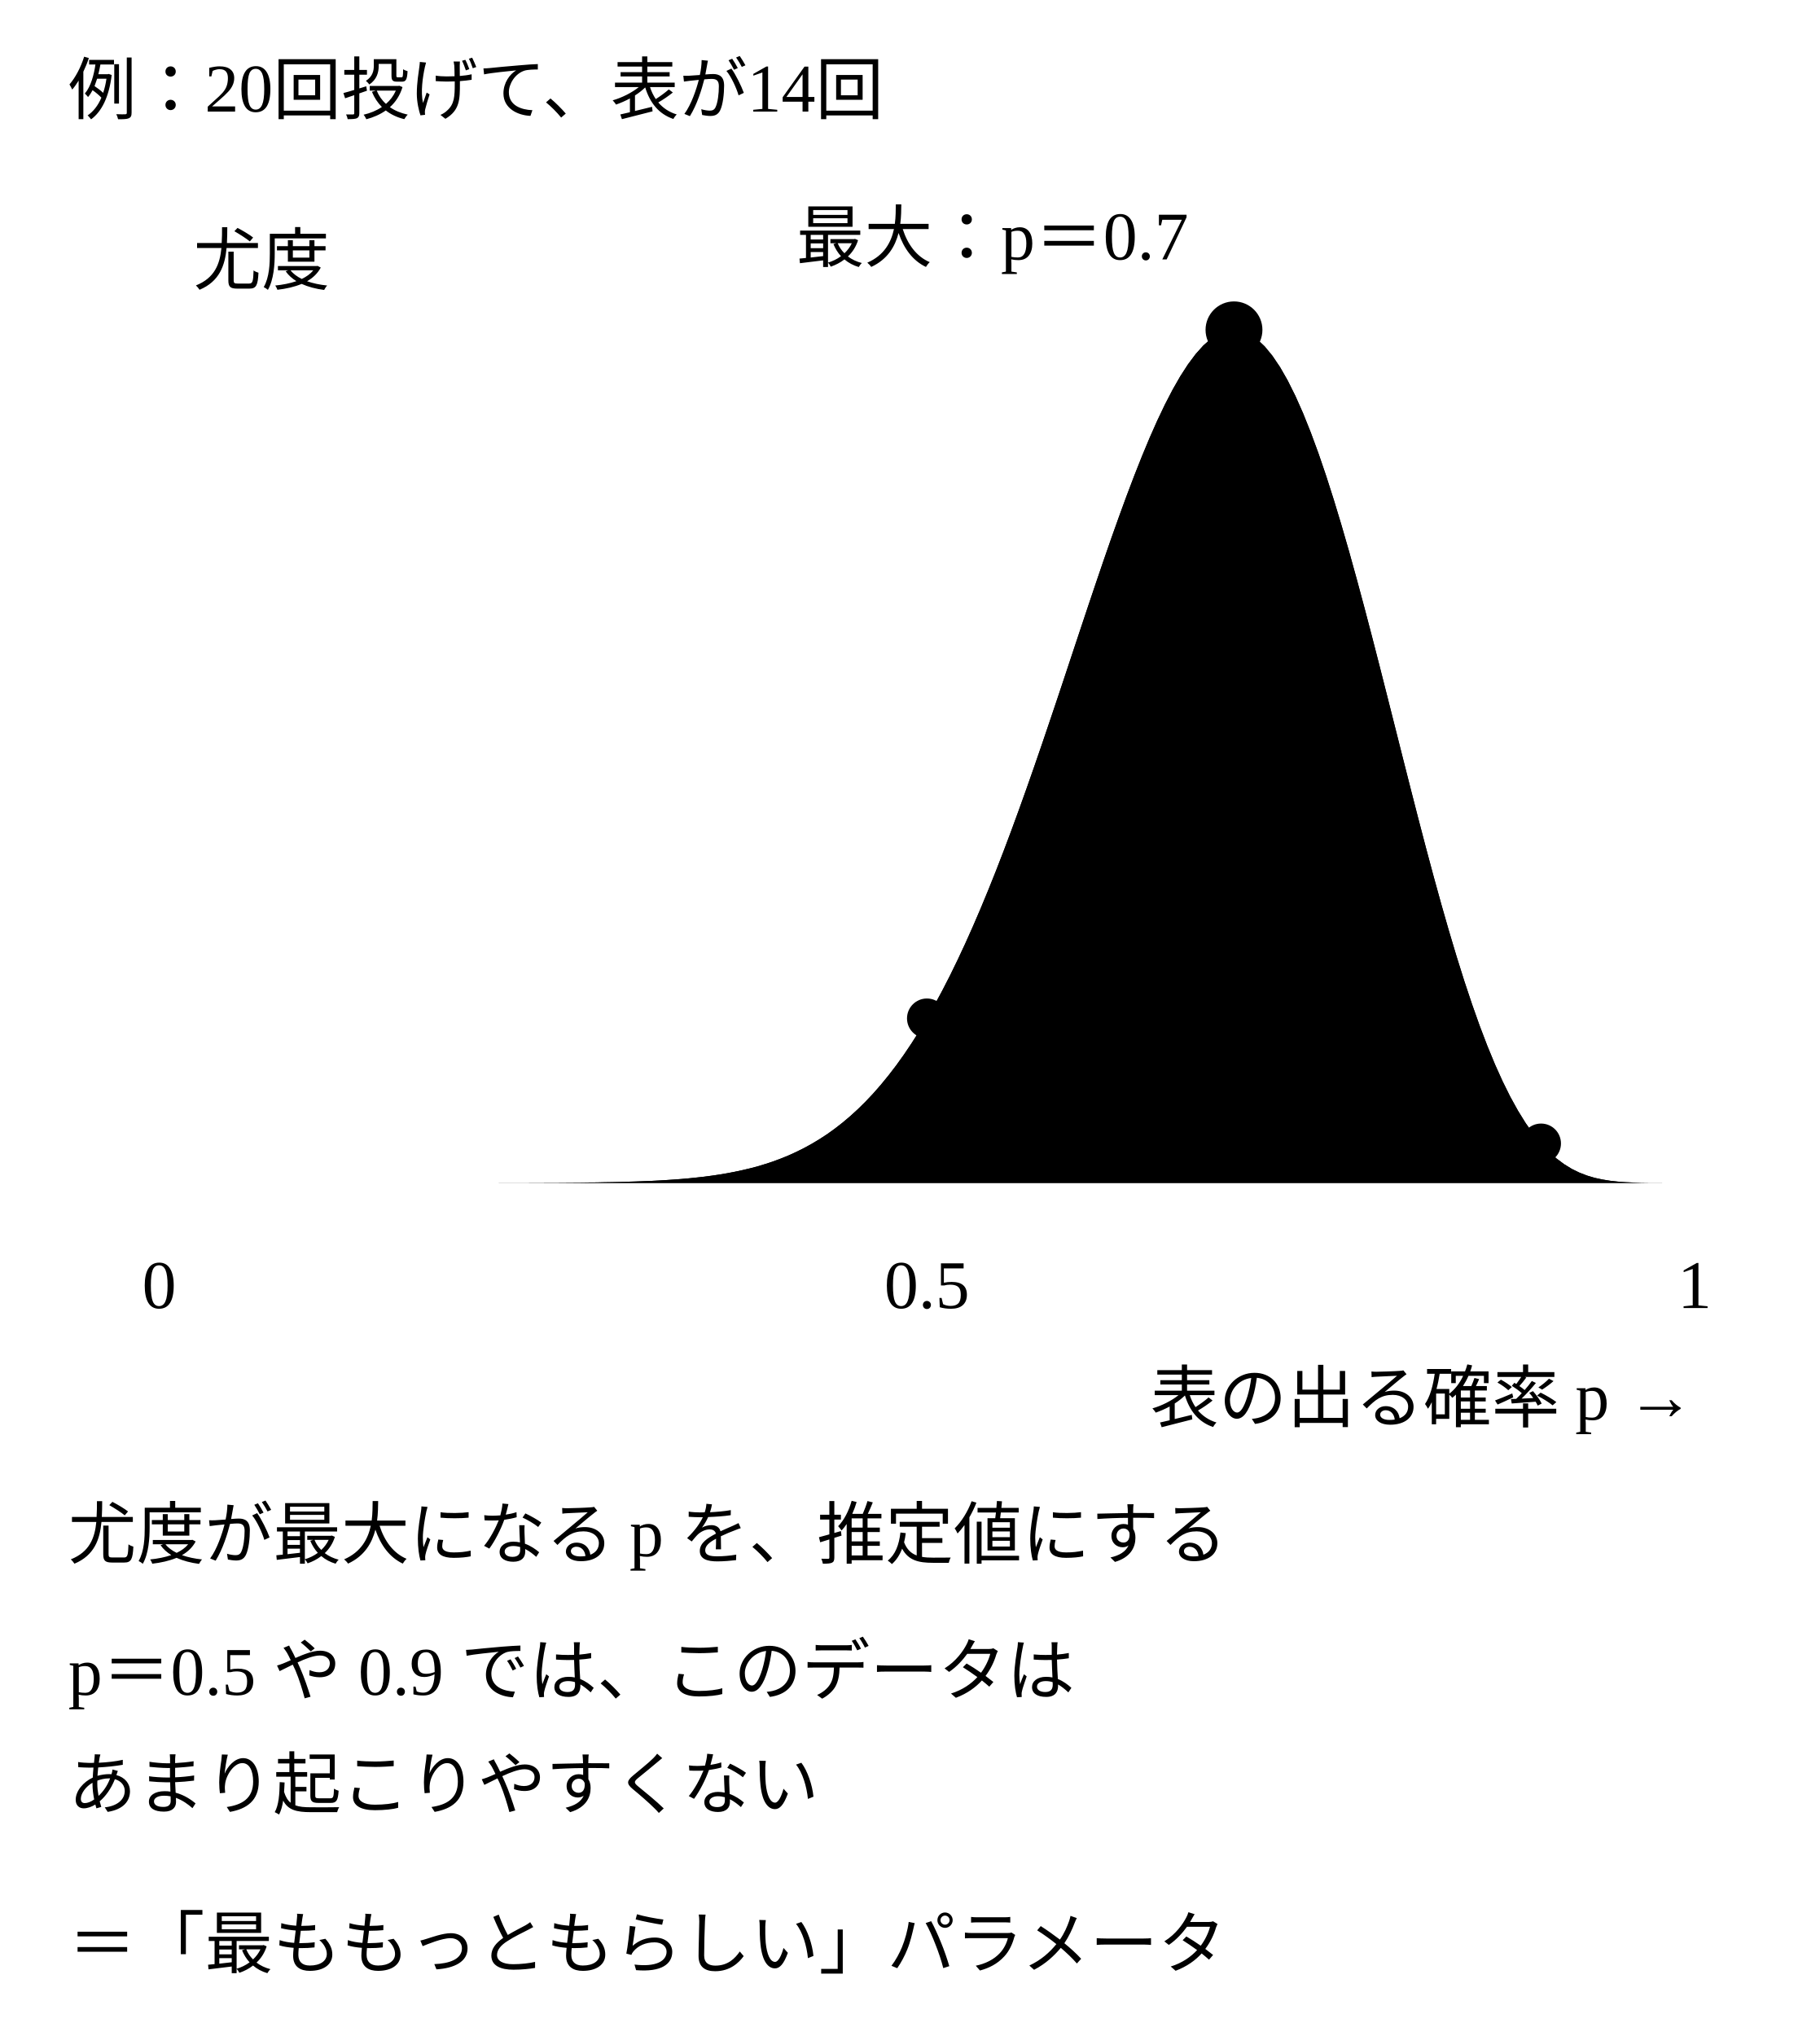
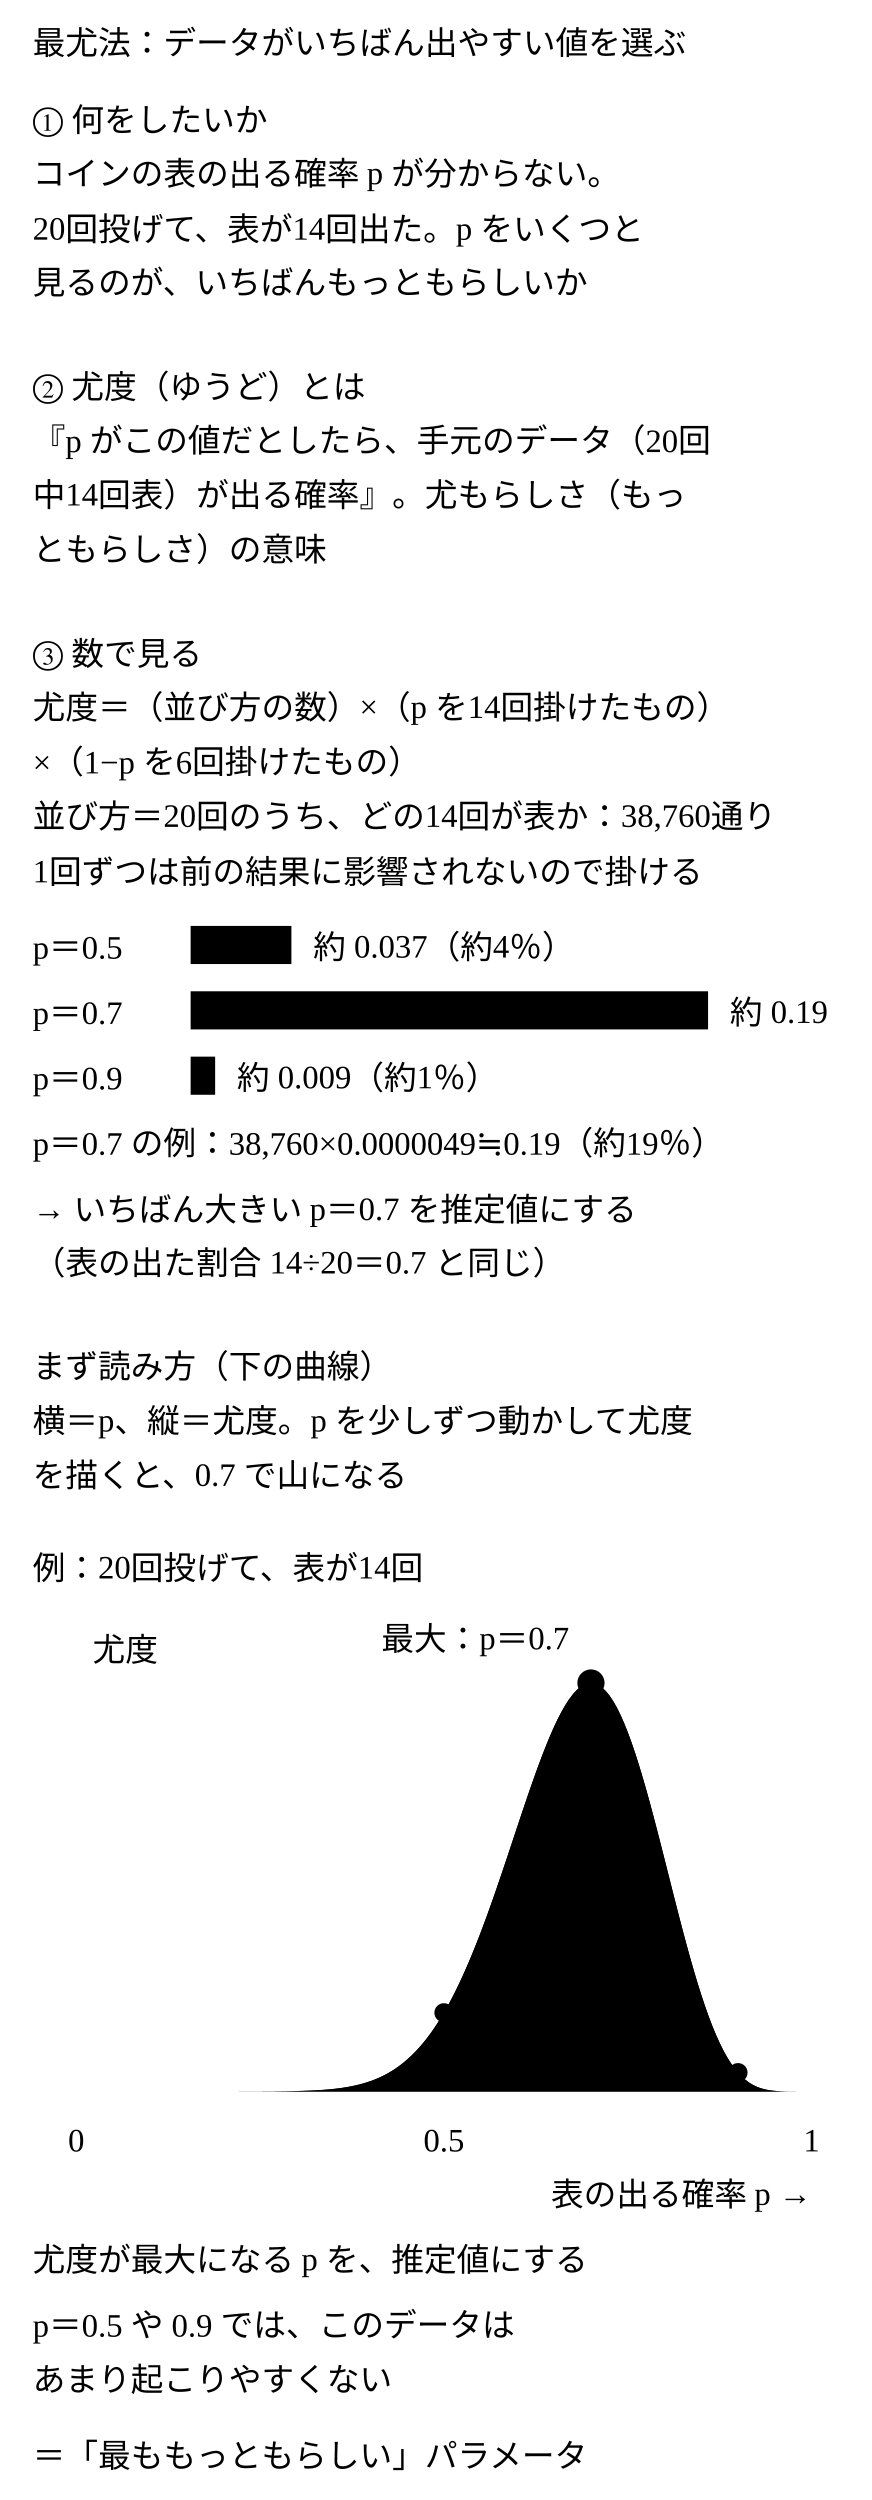
- <svg xmlns="http://www.w3.org/2000/svg" viewBox="0 0 320 358" role="img" aria-labelledby="fig-g-mle-t fig-g-mle-d">
-   <text x="12" y="20" class="tb">例：20回投げて、表が14回</text>
-   <polygon points="28,208 28,208 29.35,208 30.7,208 32.05,208 33.4,208 34.75,208 36.1,208 37.45,208 38.8,208 40.15,208 41.5,208 42.85,208 44.2,208 45.55,208 46.9,208 48.25,208 49.6,208 50.95,208 52.3,208 53.65,208 55,208 56.35,208 57.7,208 59.05,208 60.4,208 61.75,208 63.1,208 64.45,208 65.8,208 67.15,208 68.5,208 69.85,208 71.2,208 72.55,208 73.9,208 75.25,208 76.6,208 77.95,208 79.3,208 80.65,208 82,208 83.35,208 84.7,208 86.05,208 87.4,208 88.75,207.99 90.1,207.99 91.45,207.99 92.8,207.99 94.15,207.98 95.5,207.98 96.85,207.97 98.2,207.97 99.55,207.96 100.9,207.95 102.25,207.94 103.6,207.92 104.95,207.91 106.3,207.88 107.65,207.86 109,207.83 110.35,207.79 111.7,207.75 113.05,207.7 114.4,207.65 115.75,207.58 117.1,207.5 118.45,207.41 119.8,207.31 121.15,207.19 122.5,207.05 123.85,206.9 125.2,206.72 126.55,206.52 127.9,206.29 129.25,206.03 130.6,205.74 131.95,205.42 133.3,205.06 134.65,204.65 136,204.2 137.35,203.7 138.7,203.15 140.05,202.53 141.4,201.86 142.75,201.12 144.1,200.31 145.45,199.43 146.8,198.46 148.15,197.41 149.5,196.27 150.85,195.04 152.2,193.71 153.55,192.28 154.9,190.74 156.25,189.09 157.6,187.33 158.95,185.45 160.3,183.44 161.65,181.32 163,179.07 164.35,176.69 165.7,174.18 167.05,171.55 168.4,168.78 169.75,165.89 171.1,162.87 172.45,159.73 173.8,156.47 175.15,153.1 176.5,149.61 177.85,146.02 179.2,142.33 180.55,138.56 181.9,134.71 183.25,130.79 184.6,126.81 185.95,122.8 187.3,118.75 188.65,114.68 190,110.62 191.35,106.57 192.7,102.56 194.05,98.6 195.4,94.71 196.75,90.92 198.1,87.23 199.45,83.67 200.8,80.26 202.15,77.02 203.5,73.97 204.85,71.14 206.2,68.53 207.55,66.17 208.9,64.08 210.25,62.27 211.6,60.76 212.95,59.57 214.3,58.7 215.65,58.18 217,58 218.35,58.18 219.7,58.72 221.05,59.63 222.4,60.91 223.75,62.55 225.1,64.55 226.45,66.91 227.8,69.62 229.15,72.66 230.5,76.03 231.85,79.69 233.2,83.65 234.55,87.87 235.9,92.33 237.25,97 238.6,101.87 239.95,106.89 241.3,112.04 242.65,117.29 244,122.61 245.35,127.95 246.7,133.3 248.05,138.62 249.4,143.88 250.75,149.04 252.1,154.08 253.45,158.97 254.8,163.68 256.15,168.19 257.5,172.49 258.85,176.54 260.2,180.35 261.55,183.89 262.9,187.16 264.25,190.15 265.6,192.87 266.95,195.31 268.3,197.49 269.65,199.4 271,201.06 272.35,202.49 273.7,203.69 275.05,204.7 276.4,205.53 277.75,206.19 279.1,206.71 280.45,207.11 281.8,207.4 283.15,207.62 284.5,207.77 285.85,207.87 287.2,207.93 288.55,207.97 289.9,207.99 291.25,207.99 292.6,208 293.95,208 295.3,208 296.65,208 298,208 298,208" class="fas" />
-   <polyline points="28,208 29.35,208 30.7,208 32.05,208 33.4,208 34.75,208 36.1,208 37.45,208 38.8,208 40.15,208 41.5,208 42.85,208 44.2,208 45.55,208 46.9,208 48.25,208 49.6,208 50.95,208 52.3,208 53.65,208 55,208 56.35,208 57.7,208 59.05,208 60.4,208 61.75,208 63.1,208 64.45,208 65.8,208 67.15,208 68.5,208 69.85,208 71.2,208 72.55,208 73.9,208 75.25,208 76.6,208 77.95,208 79.3,208 80.65,208 82,208 83.35,208 84.7,208 86.05,208 87.4,208 88.75,207.99 90.1,207.99 91.45,207.99 92.8,207.99 94.15,207.98 95.5,207.98 96.85,207.97 98.2,207.97 99.55,207.96 100.9,207.95 102.25,207.94 103.6,207.92 104.95,207.91 106.3,207.88 107.65,207.86 109,207.83 110.35,207.79 111.7,207.75 113.05,207.7 114.4,207.65 115.75,207.58 117.1,207.5 118.45,207.41 119.8,207.31 121.15,207.19 122.5,207.05 123.85,206.9 125.2,206.72 126.55,206.52 127.9,206.29 129.25,206.03 130.6,205.74 131.95,205.42 133.3,205.06 134.65,204.65 136,204.2 137.35,203.7 138.7,203.15 140.05,202.53 141.4,201.86 142.75,201.12 144.1,200.31 145.45,199.43 146.8,198.46 148.15,197.41 149.5,196.27 150.85,195.04 152.2,193.71 153.55,192.28 154.9,190.74 156.25,189.09 157.6,187.33 158.95,185.45 160.3,183.44 161.65,181.32 163,179.07 164.35,176.69 165.7,174.18 167.05,171.55 168.4,168.78 169.75,165.89 171.1,162.87 172.45,159.73 173.8,156.47 175.15,153.1 176.5,149.61 177.85,146.02 179.2,142.33 180.55,138.56 181.9,134.71 183.25,130.79 184.6,126.81 185.95,122.8 187.3,118.75 188.65,114.68 190,110.62 191.35,106.57 192.7,102.56 194.05,98.6 195.4,94.71 196.75,90.92 198.1,87.23 199.45,83.67 200.8,80.26 202.15,77.02 203.5,73.97 204.85,71.14 206.2,68.53 207.55,66.17 208.9,64.08 210.25,62.27 211.6,60.76 212.95,59.57 214.3,58.7 215.65,58.18 217,58 218.35,58.18 219.7,58.72 221.05,59.63 222.4,60.91 223.75,62.55 225.1,64.55 226.45,66.91 227.8,69.62 229.15,72.66 230.5,76.03 231.85,79.69 233.2,83.65 234.55,87.87 235.9,92.33 237.25,97 238.6,101.87 239.95,106.89 241.3,112.04 242.65,117.29 244,122.61 245.35,127.95 246.7,133.3 248.05,138.62 249.4,143.88 250.75,149.04 252.1,154.08 253.45,158.97 254.8,163.68 256.15,168.19 257.5,172.49 258.85,176.54 260.2,180.35 261.55,183.89 262.9,187.16 264.25,190.15 265.6,192.87 266.95,195.31 268.3,197.49 269.65,199.4 271,201.06 272.35,202.49 273.7,203.69 275.05,204.7 276.4,205.53 277.75,206.19 279.1,206.71 280.45,207.11 281.8,207.4 283.15,207.62 284.5,207.77 285.85,207.87 287.2,207.93 288.55,207.97 289.9,207.99 291.25,207.99 292.6,208 293.95,208 295.3,208 296.65,208 298,208" class="l sa w2" />
-   <line x1="28" y1="208" x2="298" y2="208" class="l sm w1" />
-   <line x1="28" y1="58" x2="28" y2="208" class="l sm w1" />
-   <line x1="28" y1="208" x2="28" y2="213" class="l sm w1" />
-   <text x="28" y="230" class="tm" text-anchor="middle">0</text>
-   <line x1="163" y1="208" x2="163" y2="213" class="l sm w1" />
-   <text x="163" y="230" class="tm" text-anchor="middle">0.5</text>
-   <line x1="298" y1="208" x2="298" y2="213" class="l sm w1" />
-   <text x="298" y="230" class="tm" text-anchor="middle">1</text>
-   <text x="298" y="250" class="tm" text-anchor="end">表の出る確率 p →</text>
-   <text x="34" y="50" class="tm">尤度</text>
-   <line x1="217" y1="52" x2="217" y2="208" class="l sng w2" />
-   <circle cx="217" cy="58" r="5" class="fng sng" />
-   <text x="209" y="46" class="tb tng" text-anchor="end">最大：p＝0.7</text>
-   <line x1="163" y1="179.07" x2="163" y2="208" class="l sm w1 dsh" />
-   <circle cx="163" cy="179.07" r="3.5" class="fm" />
-   <line x1="271" y1="201.06" x2="271" y2="208" class="l sm w1 dsh" />
-   <circle cx="271" cy="201.06" r="3.5" class="fm" />
-   <text x="12" y="274" class="tb">尤度が最大になる p を、推定値にする</text>
-   <text x="12" y="298">p＝0.5 や 0.9 では、このデータは</text>
-   <text x="12" y="318">あまり起こりやすくない</text>
-   <text x="12" y="346" class="tm">＝「最ももっともらしい」パラメータ</text>
+ <svg xmlns="http://www.w3.org/2000/svg" viewBox="0 0 320 918" role="img" aria-labelledby="fig-g-mle-t fig-g-mle-d">
+   <text x="12" y="20" class="tb">最尤法：データがいちばん出やすい値を選ぶ</text>
+   <text x="12" y="48" class="tb">① 何をしたいか</text>
+   <text x="12" y="68" class="tm">コインの表の出る確率 p が分からない。</text>
+   <text x="12" y="88" class="tm">20回投げて、表が14回出た。p をいくつと</text>
+   <text x="12" y="108" class="tm">見るのが、いちばんもっともらしいか</text>
+   <line x1="12" y1="122" x2="308" y2="122" class="l sb w1" />
+   <text x="12" y="146" class="tb">② 尤度（ゆうど）とは</text>
+   <text x="12" y="166" class="tm">『p がこの値だとしたら、手元のデータ（20回</text>
+   <text x="12" y="186" class="tm">中14回表）が出る確率』。尤もらしさ（もっ</text>
+   <text x="12" y="206" class="tm">ともらしさ）の意味</text>
+   <line x1="12" y1="220" x2="308" y2="220" class="l sb w1" />
+   <text x="12" y="244" class="tb">③ 数で見る</text>
+   <text x="12" y="264" class="tm">尤度＝（並び方の数）×（p を14回掛けたもの）</text>
+   <text x="12" y="284" class="tm">　×（1−p を6回掛けたもの）</text>
+   <text x="12" y="304" class="tm">並び方＝20回のうち、どの14回が表か：38,760通り</text>
+   <text x="12" y="324" class="tm">1回ずつは前の結果に影響されないので掛ける</text>
+   <text x="12" y="352" class="tb">p＝0.5</text>
+   <rect x="70" y="340" width="37" height="14" class="fs sb" stroke-width="1.5" />
+   <text x="115" y="352" class="tb">約 0.037（約4％）</text>
+   <text x="12" y="376" class="tb">p＝0.7</text>
+   <rect x="70" y="364" width="190" height="14" class="fok sok" stroke-width="1.5" />
+   <text x="268" y="376" class="tb tok">約 0.19</text>
+   <text x="12" y="400" class="tb">p＝0.9</text>
+   <rect x="70" y="388" width="9" height="14" class="fs sb" stroke-width="1.5" />
+   <text x="87" y="400" class="tb">約 0.009（約1％）</text>
+   <text x="12" y="424" class="tm">p＝0.7 の例：38,760×0.0000049≒0.19（約19％）</text>
+   <text x="12" y="448" class="tb tok">→ いちばん大きい p＝0.7 を推定値にする</text>
+   <text x="12" y="468" class="tm">（表の出た割合 14÷20＝0.7 と同じ）</text>
+   <line x1="12" y1="482" x2="308" y2="482" class="l sb w1" />
+   <text x="12" y="506" class="tb">まず読み方（下の曲線）</text>
+   <text x="12" y="526" class="tm">横＝p、縦＝尤度。p を少しずつ動かして尤度</text>
+   <text x="12" y="546" class="tm">を描くと、0.7 で山になる</text>
+   <line x1="12" y1="556" x2="308" y2="556" class="l sb w1" />
+   <g transform="translate(0,560)">
+     <text x="12" y="20" class="tb">例：20回投げて、表が14回</text>
+     <polygon points="28,208 28,208 29.35,208 30.7,208 32.05,208 33.4,208 34.75,208 36.1,208 37.45,208 38.8,208 40.15,208 41.5,208 42.85,208 44.2,208 45.55,208 46.9,208 48.25,208 49.6,208 50.95,208 52.3,208 53.65,208 55,208 56.35,208 57.7,208 59.05,208 60.4,208 61.75,208 63.1,208 64.45,208 65.8,208 67.15,208 68.5,208 69.85,208 71.2,208 72.55,208 73.9,208 75.25,208 76.6,208 77.95,208 79.3,208 80.65,208 82,208 83.35,208 84.7,208 86.05,208 87.4,208 88.75,207.99 90.1,207.99 91.45,207.99 92.8,207.99 94.15,207.98 95.5,207.98 96.85,207.97 98.2,207.97 99.55,207.96 100.9,207.95 102.25,207.94 103.6,207.92 104.95,207.91 106.3,207.88 107.65,207.86 109,207.83 110.35,207.79 111.7,207.75 113.05,207.7 114.4,207.65 115.75,207.58 117.1,207.5 118.45,207.41 119.8,207.31 121.15,207.19 122.5,207.05 123.85,206.9 125.2,206.72 126.55,206.52 127.9,206.29 129.25,206.03 130.6,205.74 131.95,205.42 133.3,205.06 134.65,204.65 136,204.2 137.35,203.7 138.7,203.15 140.05,202.53 141.4,201.86 142.75,201.12 144.1,200.31 145.45,199.43 146.8,198.46 148.15,197.41 149.5,196.27 150.85,195.04 152.2,193.71 153.55,192.28 154.9,190.74 156.25,189.09 157.6,187.33 158.95,185.45 160.3,183.44 161.65,181.32 163,179.07 164.35,176.69 165.7,174.18 167.05,171.55 168.4,168.78 169.75,165.89 171.1,162.87 172.45,159.73 173.8,156.47 175.15,153.1 176.5,149.61 177.85,146.02 179.2,142.33 180.55,138.56 181.9,134.71 183.25,130.79 184.6,126.81 185.95,122.8 187.3,118.75 188.65,114.68 190,110.62 191.35,106.57 192.7,102.56 194.05,98.6 195.4,94.71 196.75,90.92 198.1,87.23 199.45,83.67 200.8,80.26 202.15,77.02 203.5,73.97 204.85,71.14 206.2,68.53 207.55,66.17 208.9,64.08 210.25,62.27 211.6,60.76 212.95,59.57 214.3,58.7 215.65,58.18 217,58 218.35,58.18 219.7,58.72 221.05,59.63 222.4,60.91 223.75,62.55 225.1,64.55 226.45,66.91 227.8,69.62 229.15,72.66 230.5,76.03 231.85,79.69 233.2,83.65 234.55,87.87 235.9,92.33 237.25,97 238.6,101.87 239.95,106.89 241.3,112.04 242.65,117.29 244,122.61 245.35,127.95 246.7,133.3 248.05,138.62 249.4,143.88 250.75,149.04 252.1,154.08 253.45,158.97 254.8,163.68 256.15,168.19 257.5,172.49 258.85,176.54 260.2,180.35 261.55,183.89 262.9,187.16 264.25,190.15 265.6,192.87 266.95,195.31 268.3,197.49 269.65,199.4 271,201.06 272.35,202.49 273.7,203.69 275.05,204.7 276.4,205.53 277.75,206.19 279.1,206.71 280.45,207.11 281.8,207.4 283.15,207.62 284.5,207.77 285.85,207.87 287.2,207.93 288.55,207.97 289.9,207.99 291.25,207.99 292.6,208 293.95,208 295.3,208 296.65,208 298,208 298,208" class="fas" />
+     <polyline points="28,208 29.35,208 30.7,208 32.05,208 33.4,208 34.75,208 36.1,208 37.45,208 38.8,208 40.15,208 41.5,208 42.85,208 44.2,208 45.55,208 46.9,208 48.25,208 49.6,208 50.95,208 52.3,208 53.65,208 55,208 56.35,208 57.7,208 59.05,208 60.4,208 61.75,208 63.1,208 64.45,208 65.8,208 67.15,208 68.5,208 69.85,208 71.2,208 72.55,208 73.9,208 75.25,208 76.6,208 77.95,208 79.3,208 80.65,208 82,208 83.35,208 84.7,208 86.05,208 87.4,208 88.75,207.99 90.1,207.99 91.45,207.99 92.8,207.99 94.15,207.98 95.5,207.98 96.85,207.97 98.2,207.97 99.55,207.96 100.9,207.95 102.25,207.94 103.6,207.92 104.95,207.91 106.3,207.88 107.65,207.86 109,207.83 110.35,207.79 111.7,207.75 113.05,207.7 114.4,207.65 115.75,207.58 117.1,207.5 118.45,207.41 119.8,207.31 121.15,207.19 122.5,207.05 123.85,206.9 125.2,206.72 126.55,206.52 127.9,206.29 129.25,206.03 130.6,205.74 131.95,205.42 133.3,205.06 134.65,204.65 136,204.2 137.35,203.7 138.7,203.15 140.05,202.53 141.4,201.86 142.75,201.12 144.1,200.31 145.45,199.43 146.8,198.46 148.15,197.41 149.5,196.27 150.85,195.04 152.2,193.71 153.55,192.28 154.9,190.74 156.25,189.09 157.6,187.33 158.95,185.45 160.3,183.44 161.65,181.32 163,179.07 164.35,176.69 165.7,174.18 167.05,171.55 168.4,168.78 169.75,165.89 171.1,162.87 172.45,159.73 173.8,156.47 175.15,153.1 176.5,149.61 177.85,146.02 179.2,142.33 180.55,138.56 181.9,134.71 183.25,130.79 184.6,126.81 185.95,122.8 187.3,118.75 188.65,114.68 190,110.62 191.35,106.57 192.7,102.56 194.05,98.6 195.4,94.71 196.75,90.92 198.1,87.23 199.45,83.67 200.8,80.26 202.15,77.02 203.5,73.97 204.85,71.14 206.2,68.53 207.55,66.17 208.9,64.08 210.25,62.27 211.6,60.76 212.95,59.57 214.3,58.7 215.65,58.18 217,58 218.35,58.18 219.7,58.72 221.05,59.63 222.4,60.91 223.75,62.55 225.1,64.55 226.45,66.91 227.8,69.62 229.15,72.66 230.5,76.03 231.85,79.69 233.2,83.65 234.55,87.87 235.9,92.33 237.25,97 238.6,101.87 239.95,106.89 241.3,112.04 242.65,117.29 244,122.61 245.35,127.95 246.7,133.3 248.05,138.62 249.4,143.88 250.75,149.04 252.1,154.08 253.45,158.97 254.8,163.68 256.15,168.19 257.5,172.49 258.85,176.54 260.2,180.35 261.55,183.89 262.9,187.16 264.25,190.15 265.6,192.87 266.95,195.31 268.3,197.49 269.65,199.4 271,201.06 272.35,202.49 273.7,203.69 275.05,204.7 276.4,205.53 277.75,206.19 279.1,206.71 280.45,207.11 281.8,207.4 283.15,207.62 284.5,207.77 285.85,207.87 287.2,207.93 288.55,207.97 289.9,207.99 291.25,207.99 292.6,208 293.95,208 295.3,208 296.65,208 298,208" class="l sa w2" />
+     <line x1="28" y1="208" x2="298" y2="208" class="l sm w1" />
+     <line x1="28" y1="58" x2="28" y2="208" class="l sm w1" />
+     <line x1="28" y1="208" x2="28" y2="213" class="l sm w1" />
+     <text x="28" y="230" class="tm" text-anchor="middle">0</text>
+     <line x1="163" y1="208" x2="163" y2="213" class="l sm w1" />
+     <text x="163" y="230" class="tm" text-anchor="middle">0.5</text>
+     <line x1="298" y1="208" x2="298" y2="213" class="l sm w1" />
+     <text x="298" y="230" class="tm" text-anchor="middle">1</text>
+     <text x="298" y="250" class="tm" text-anchor="end">表の出る確率 p →</text>
+     <text x="34" y="50" class="tm">尤度</text>
+     <line x1="217" y1="52" x2="217" y2="208" class="l sng w2" />
+     <circle cx="217" cy="58" r="5" class="fng sng" />
+     <text x="209" y="46" class="tb tng" text-anchor="end">最大：p＝0.7</text>
+     <line x1="163" y1="179.07" x2="163" y2="208" class="l sm w1 dsh" />
+     <circle cx="163" cy="179.07" r="3.5" class="fm" />
+     <line x1="271" y1="201.06" x2="271" y2="208" class="l sm w1 dsh" />
+     <circle cx="271" cy="201.06" r="3.5" class="fm" />
+     <text x="12" y="274" class="tb">尤度が最大になる p を、推定値にする</text>
+     <text x="12" y="298">p＝0.5 や 0.9 では、このデータは</text>
+     <text x="12" y="318">あまり起こりやすくない</text>
+     <text x="12" y="346" class="tm">＝「最ももっともらしい」パラメータ</text>
+   </g>
</svg>
